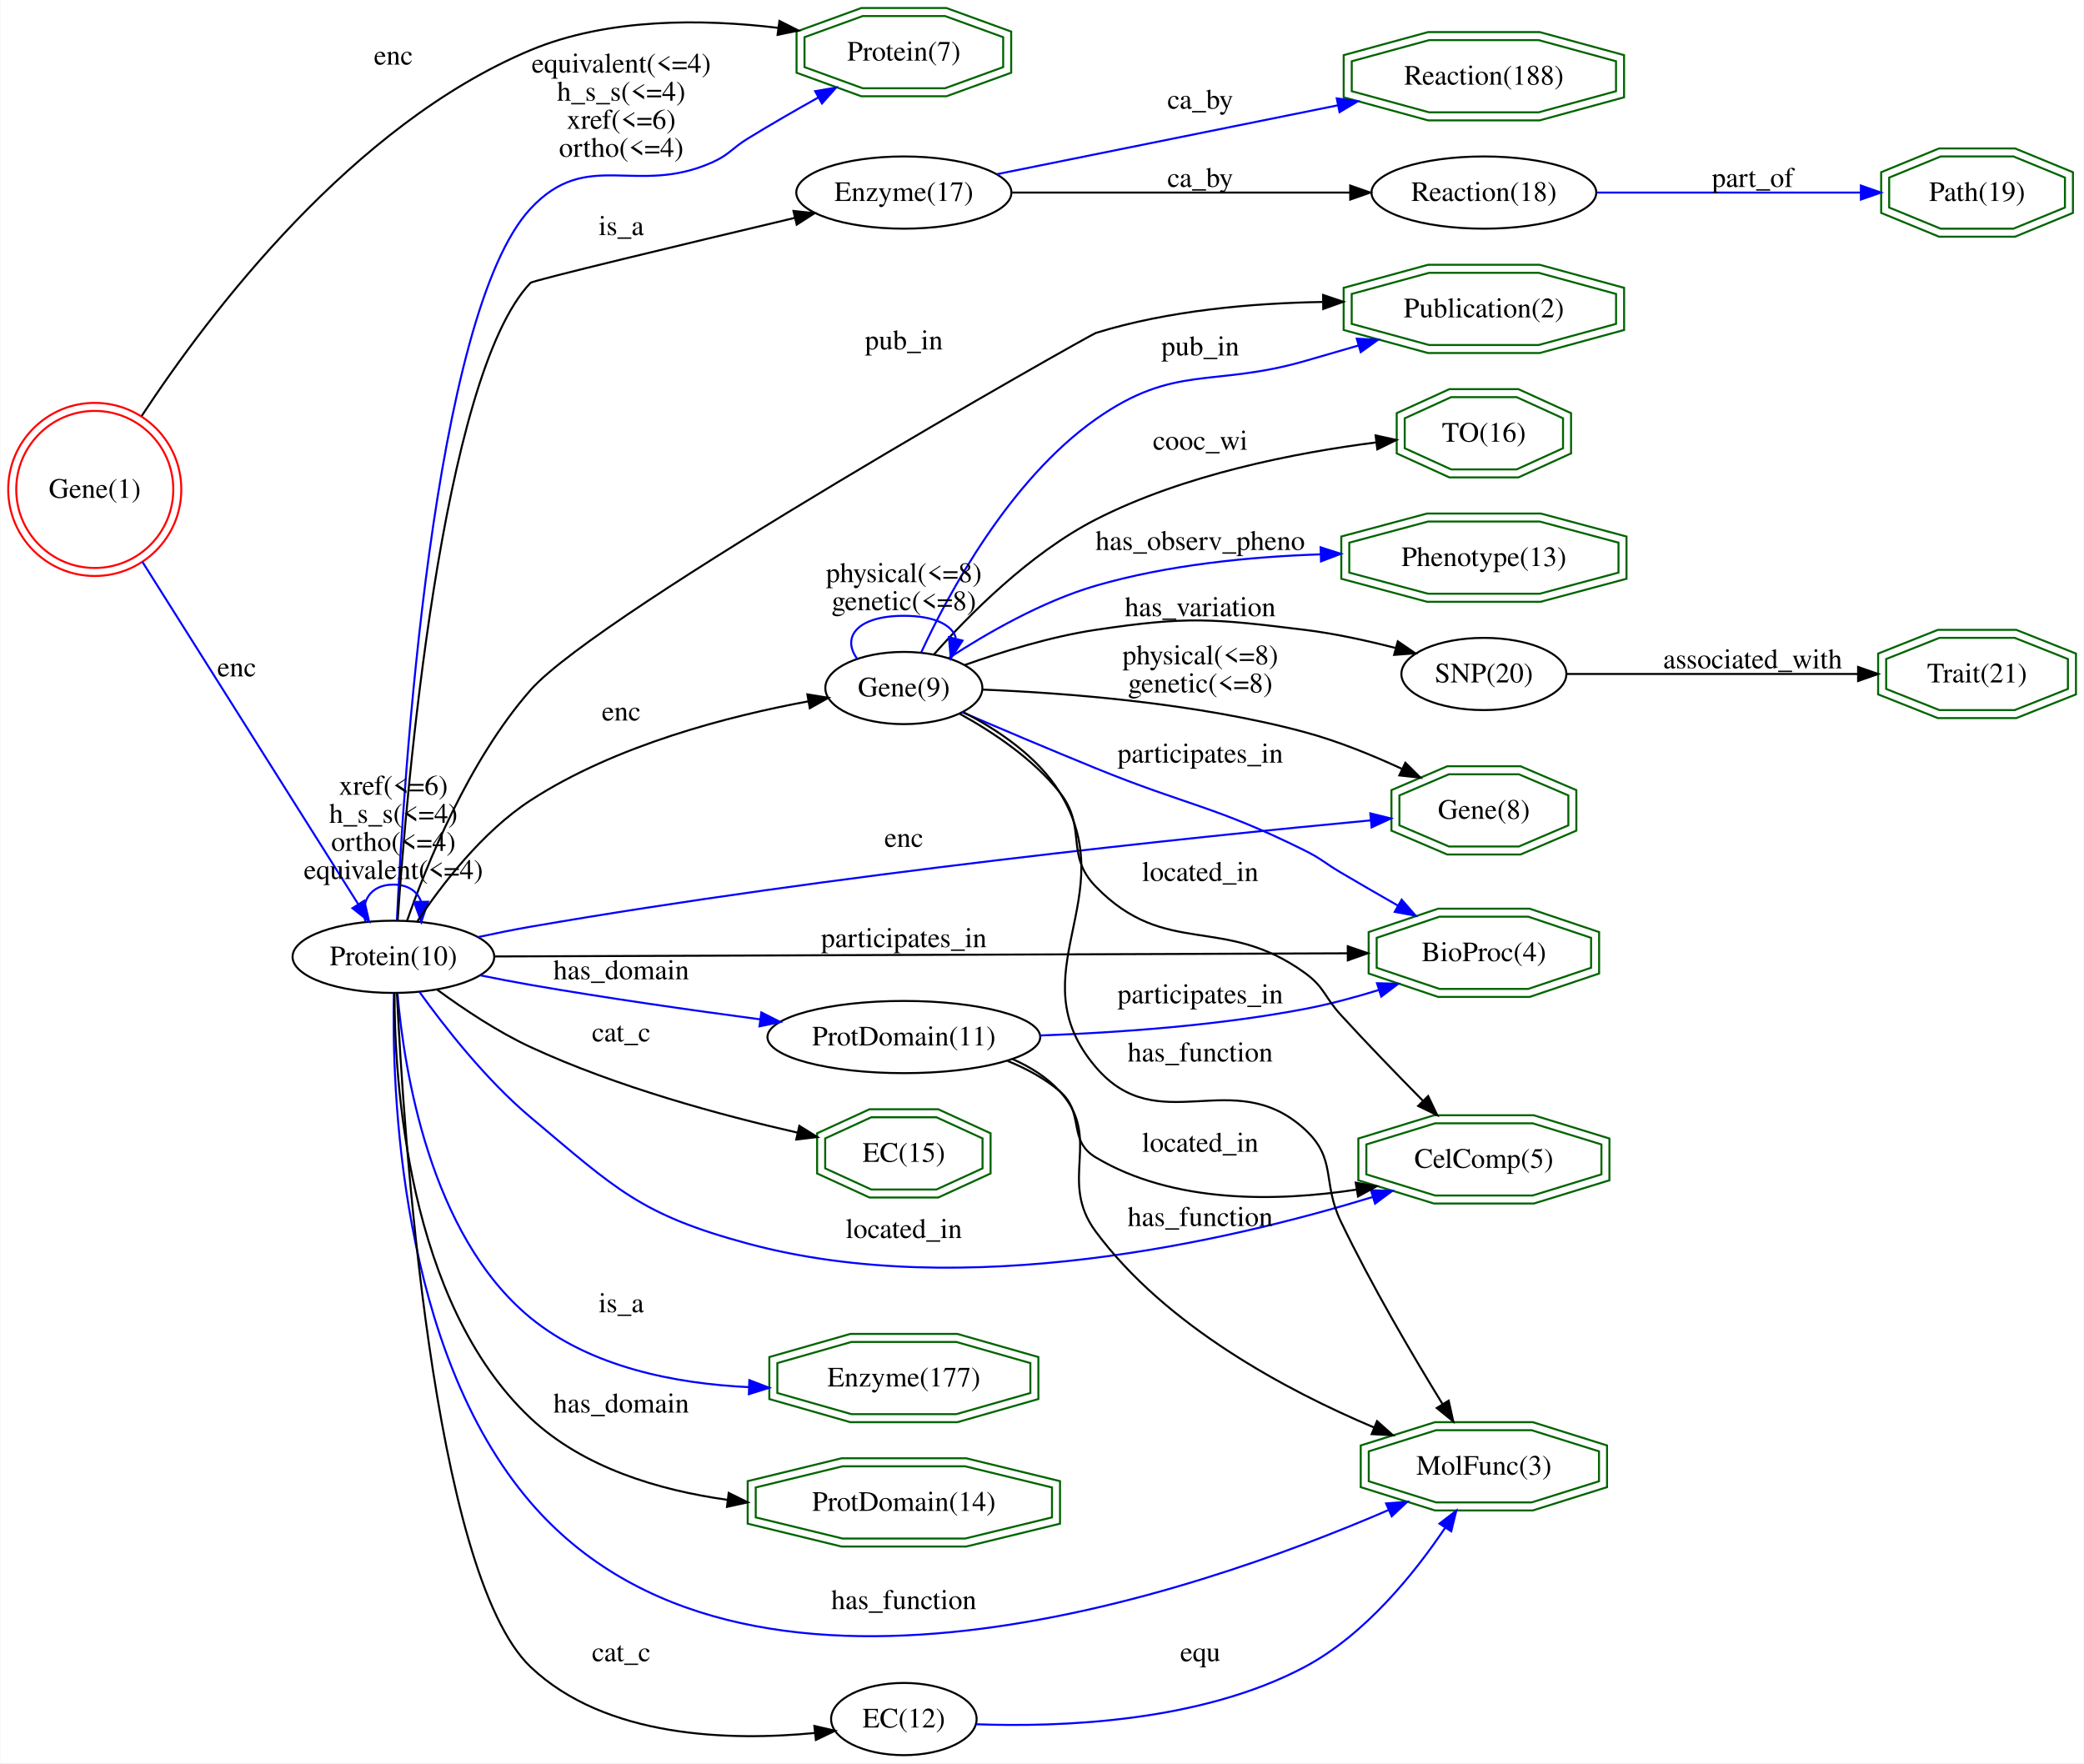
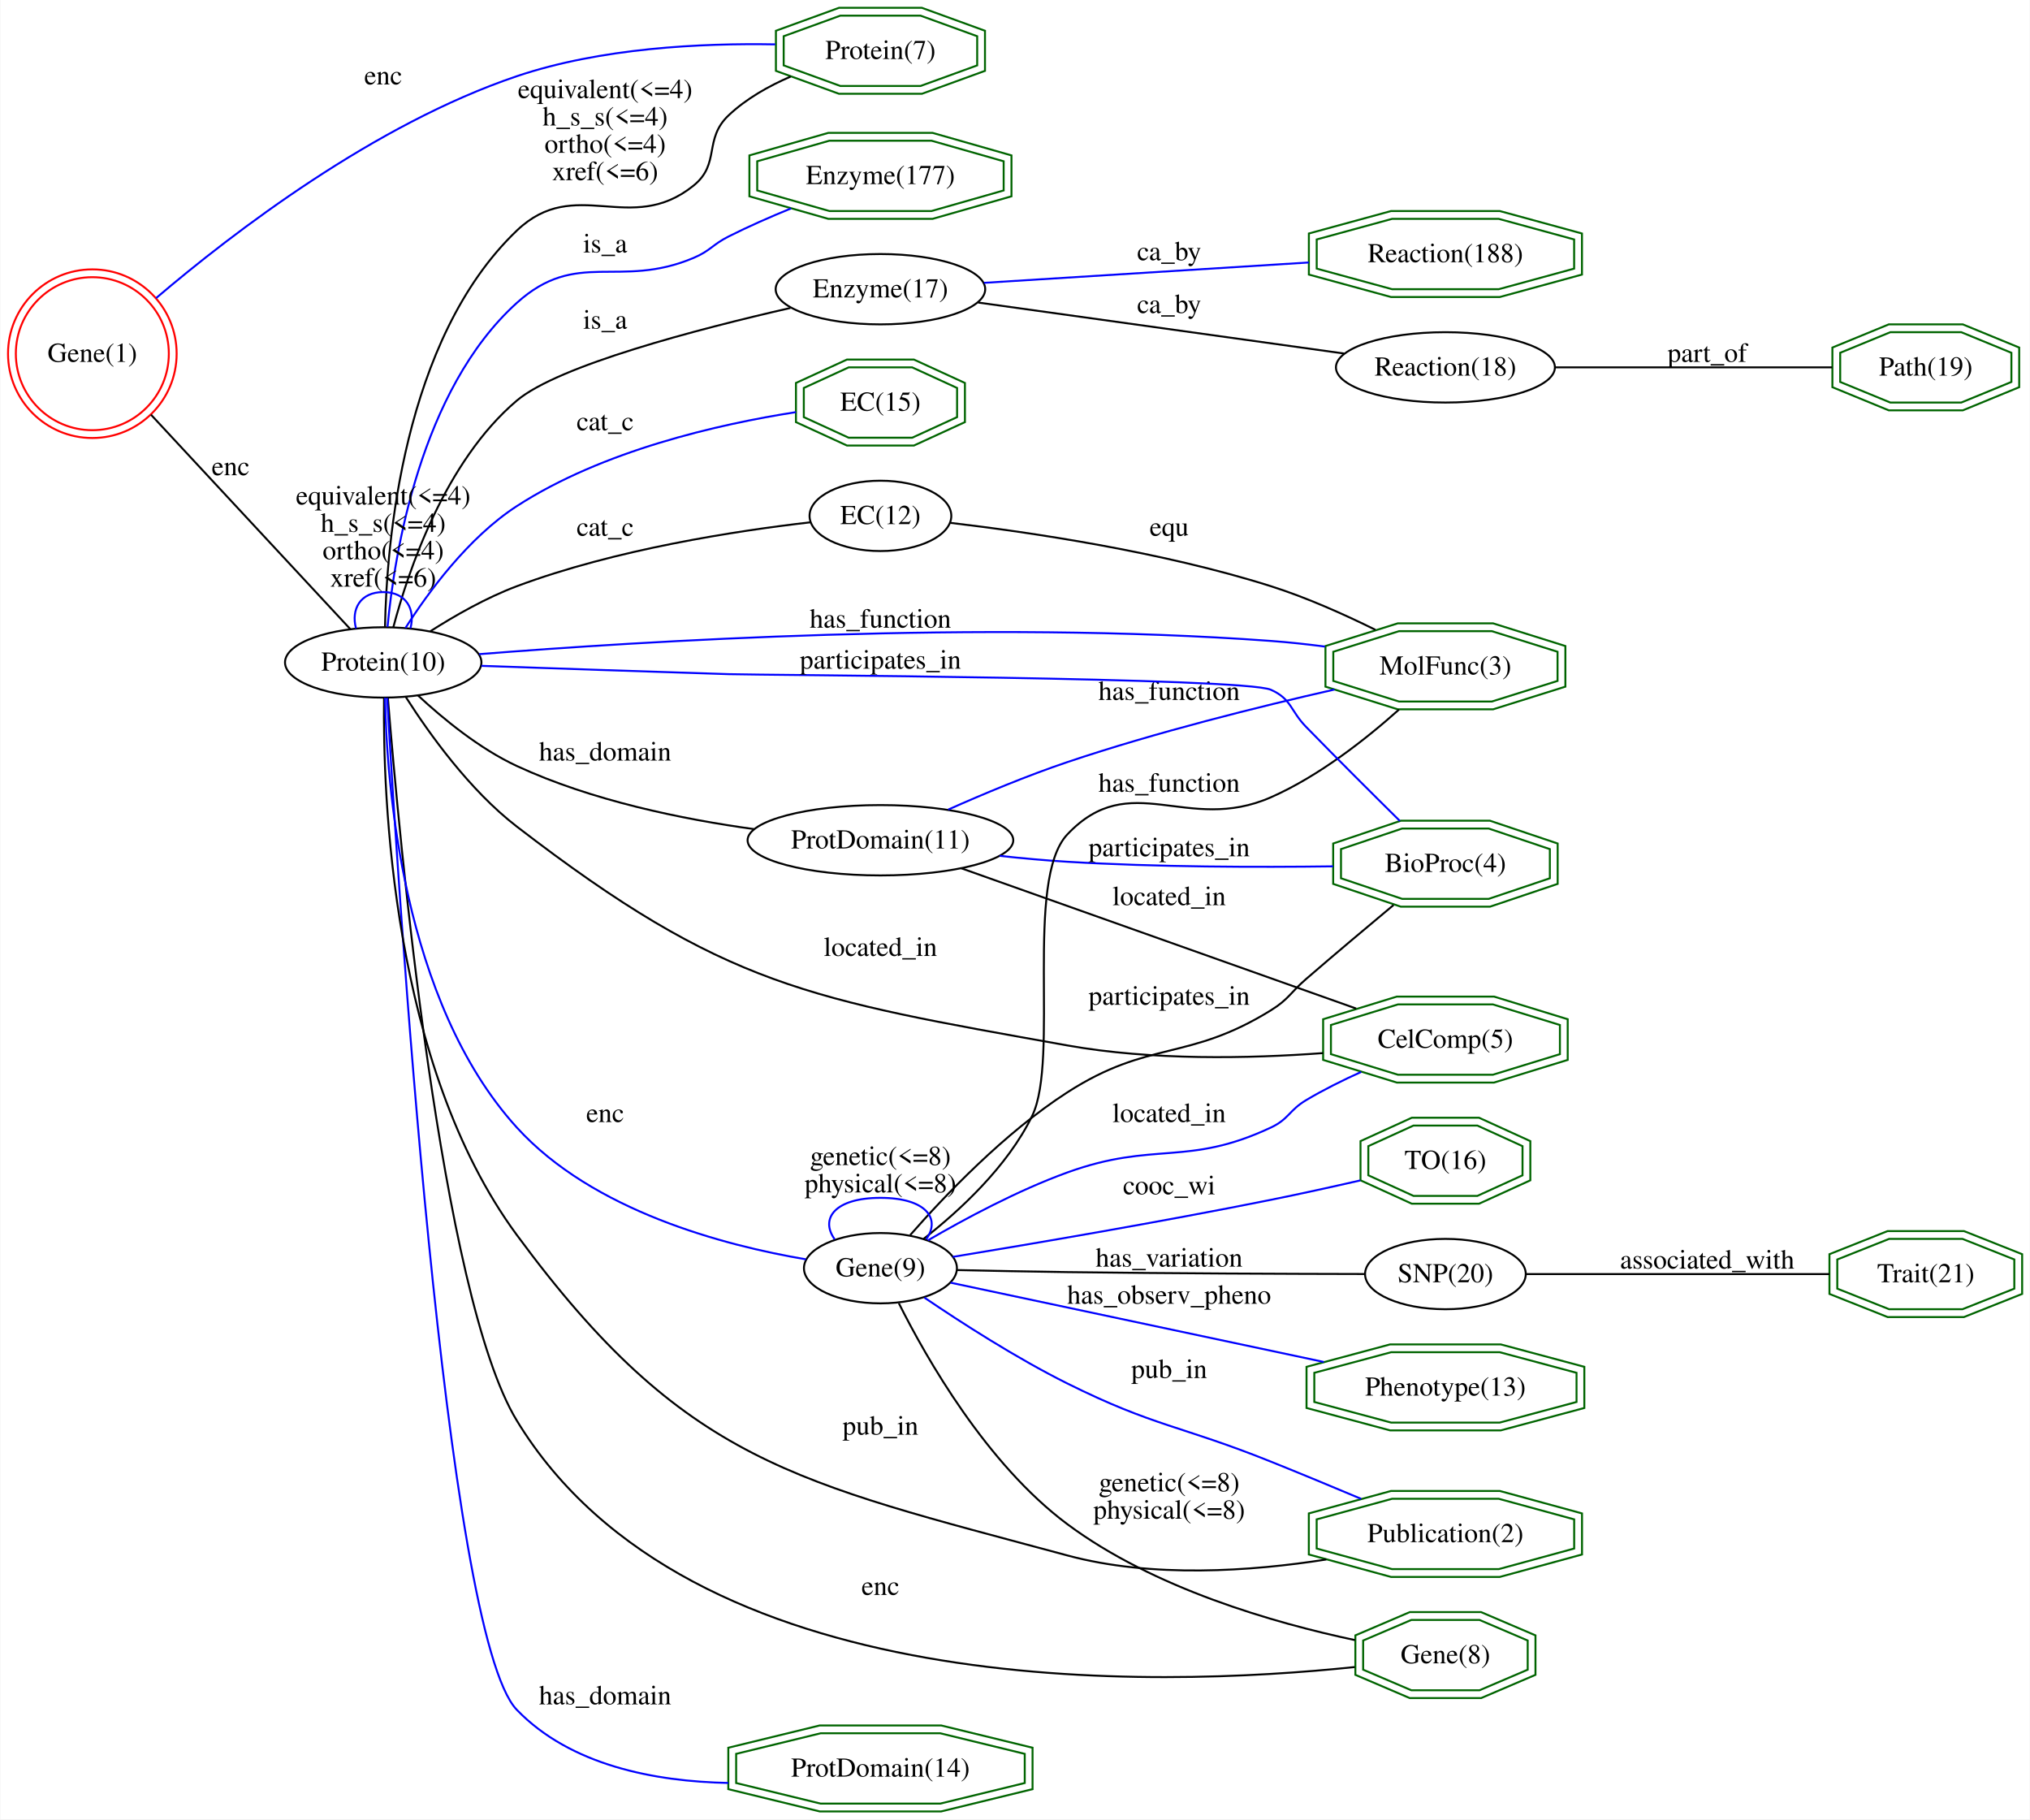
- <svg xmlns="http://www.w3.org/2000/svg" width="1039pt" height="879pt" viewBox="0.00 0.00 1038.67 879.00">
-   <g id="graph0" class="graph" transform="scale(1 1) rotate(0) translate(4 875)">
-     <polygon fill="white" stroke="transparent" points="-4,4 -4,-875 1034.67,-875 1034.67,4 -4,4" />
+ <svg xmlns="http://www.w3.org/2000/svg" width="1385px" height="1241px" viewBox="0.00 0.00 1038.67 931.00">
+   <g id="graph0" class="graph" transform=" rotate(0) translate(4 927)">
+     <polygon fill="white" stroke="transparent" points="-4,4 -4,-927 1034.67,-927 1034.67,4 -4,4" />
    <g id="node1" class="node">
-       <polygon fill="none" stroke="darkgreen" points="789.09,-392.54 789.09,-407.46 757.78,-418 713.5,-418 682.19,-407.46 682.19,-392.54 713.5,-382 757.78,-382 789.09,-392.54" />
-       <polygon fill="none" stroke="darkgreen" points="793.09,-389.67 793.09,-410.33 758.44,-422 712.84,-422 678.19,-410.33 678.19,-389.67 712.84,-378 758.44,-378 793.09,-389.67" />
-       <text text-anchor="middle" x="735.64" y="-395.8" font-family="Times,serif" font-size="14.00">BioProc(4)</text>
+       <polygon fill="none" stroke="darkgreen" points="801.52,-789.54 801.52,-804.46 762.93,-815 708.35,-815 669.76,-804.46 669.76,-789.54 708.35,-779 762.93,-779 801.52,-789.54" />
+       <polygon fill="none" stroke="darkgreen" points="805.53,-786.49 805.53,-807.51 763.47,-819 707.81,-819 665.75,-807.51 665.75,-786.49 707.81,-775 763.47,-775 805.53,-786.49" />
+       <text text-anchor="middle" x="735.64" y="-792.8" font-family="Times,serif" font-size="14.00">Reaction(188)</text>
    </g>
    <g id="node2" class="node">
-       <polygon fill="none" stroke="darkgreen" points="801.52,-829.54 801.52,-844.46 762.93,-855 708.35,-855 669.76,-844.46 669.76,-829.54 708.35,-819 762.93,-819 801.52,-829.54" />
-       <polygon fill="none" stroke="darkgreen" points="805.53,-826.49 805.53,-847.51 763.47,-859 707.81,-859 665.75,-847.51 665.75,-826.49 707.81,-815 763.47,-815 805.53,-826.49" />
-       <text text-anchor="middle" x="735.64" y="-832.8" font-family="Times,serif" font-size="14.00">Reaction(188)</text>
+       <polygon fill="none" stroke="darkgreen" points="1025.33,-731.54 1025.33,-746.46 999.66,-757 963.37,-757 937.7,-746.46 937.7,-731.54 963.37,-721 999.66,-721 1025.33,-731.54" />
+       <polygon fill="none" stroke="darkgreen" points="1029.32,-728.86 1029.32,-749.14 1000.45,-761 962.58,-761 933.71,-749.14 933.71,-728.86 962.58,-717 1000.45,-717 1029.32,-728.86" />
+       <text text-anchor="middle" x="981.52" y="-734.8" font-family="Times,serif" font-size="14.00">Path(19)</text>
    </g>
    <g id="node3" class="node">
-       <ellipse fill="none" stroke="red" cx="43.08" cy="-631" rx="39.15" ry="39.15" />
-       <ellipse fill="none" stroke="red" cx="43.08" cy="-631" rx="43.15" ry="43.15" />
-       <text text-anchor="middle" x="43.08" y="-626.8" font-family="Times,serif" font-size="14.00">Gene(1)</text>
+       <polygon fill="none" stroke="darkgreen" points="485.69,-713.54 485.69,-728.46 462.71,-739 430.21,-739 407.24,-728.46 407.24,-713.54 430.21,-703 462.71,-703 485.69,-713.54" />
+       <polygon fill="none" stroke="darkgreen" points="489.7,-710.98 489.7,-731.02 463.59,-743 429.33,-743 403.22,-731.02 403.22,-710.98 429.33,-699 463.59,-699 489.7,-710.98" />
+       <text text-anchor="middle" x="446.46" y="-716.8" font-family="Times,serif" font-size="14.00">EC(15)</text>
+     </g>
+     <g id="node4" class="node">
+       <polygon fill="none" stroke="darkgreen" points="789.09,-477.54 789.09,-492.46 757.78,-503 713.5,-503 682.19,-492.46 682.19,-477.54 713.5,-467 757.78,-467 789.09,-477.54" />
+       <polygon fill="none" stroke="darkgreen" points="793.09,-474.67 793.09,-495.33 758.44,-507 712.84,-507 678.19,-495.33 678.19,-474.67 712.84,-463 758.44,-463 793.09,-474.67" />
+       <text text-anchor="middle" x="735.64" y="-480.8" font-family="Times,serif" font-size="14.00">BioProc(4)</text>
    </g>
    <g id="node5" class="node">
-       <polygon fill="none" stroke="darkgreen" points="495.98,-841.54 495.98,-856.46 466.97,-867 425.95,-867 396.94,-856.46 396.94,-841.54 425.95,-831 466.97,-831 495.98,-841.54" />
-       <polygon fill="none" stroke="darkgreen" points="499.97,-838.74 499.97,-859.26 467.67,-871 425.25,-871 392.96,-859.26 392.96,-838.74 425.25,-827 467.67,-827 499.97,-838.74" />
-       <text text-anchor="middle" x="446.46" y="-844.8" font-family="Times,serif" font-size="14.00">Protein(7)</text>
-     </g>
-     <g id="edge2" class="edge">
-       <path fill="none" stroke="black" d="M66.48,-667.64C100.74,-719.71 171.61,-812.91 260.35,-850 299.11,-866.2 346.55,-865.59 383.7,-861.12" />
-       <polygon fill="black" stroke="black" points="384.43,-864.56 393.89,-859.77 383.51,-857.62 384.43,-864.56" />
-       <text text-anchor="middle" x="191.97" y="-842.8" font-family="Times,serif" font-size="14.00">enc</text>
+       <polygon fill="none" stroke="darkgreen" points="775.1,-325.54 775.1,-340.46 751.98,-351 719.3,-351 696.18,-340.46 696.18,-325.54 719.3,-315 751.98,-315 775.1,-325.54" />
+       <polygon fill="none" stroke="darkgreen" points="779.1,-322.97 779.1,-343.03 752.85,-355 718.43,-355 692.18,-343.03 692.18,-322.97 718.43,-311 752.85,-311 779.1,-322.97" />
+       <text text-anchor="middle" x="735.64" y="-328.8" font-family="Times,serif" font-size="14.00">TO(16)</text>
+     </g>
+     <g id="node6" class="node">
+       <polygon fill="none" stroke="darkgreen" points="777.75,-72.54 777.75,-87.46 753.08,-98 718.2,-98 693.53,-87.46 693.53,-72.54 718.2,-62 753.08,-62 777.75,-72.54" />
+       <polygon fill="none" stroke="darkgreen" points="781.73,-69.9 781.73,-90.1 753.9,-102 717.38,-102 689.55,-90.1 689.55,-69.9 717.38,-58 753.9,-58 781.73,-69.9" />
+       <text text-anchor="middle" x="735.64" y="-75.8" font-family="Times,serif" font-size="14.00">Gene(8)</text>
+     </g>
+     <g id="node7" class="node">
+       <polygon fill="none" stroke="darkgreen" points="1026.82,-267.54 1026.82,-282.46 1000.28,-293 962.75,-293 936.21,-282.46 936.21,-267.54 962.75,-257 1000.28,-257 1026.82,-267.54" />
+       <polygon fill="none" stroke="darkgreen" points="1030.83,-264.83 1030.83,-285.17 1001.05,-297 961.98,-297 932.2,-285.17 932.2,-264.83 961.98,-253 1001.05,-253 1030.83,-264.83" />
+       <text text-anchor="middle" x="981.52" y="-270.8" font-family="Times,serif" font-size="14.00">Trait(21)</text>
+     </g>
+     <g id="node8" class="node">
+       <polygon fill="none" stroke="darkgreen" points="520.32,-14.54 520.32,-29.46 477.05,-40 415.87,-40 372.61,-29.46 372.61,-14.54 415.87,-4 477.05,-4 520.32,-14.54" />
+       <polygon fill="none" stroke="darkgreen" points="524.32,-11.4 524.32,-32.6 477.54,-44 415.39,-44 368.6,-32.6 368.6,-11.4 415.39,0 477.54,0 524.32,-11.4" />
+       <text text-anchor="middle" x="446.46" y="-17.8" font-family="Times,serif" font-size="14.00">ProtDomain(14)</text>
+     </g>
+     <g id="node9" class="node">
+       <polygon fill="none" stroke="darkgreen" points="793.03,-578.54 793.03,-593.46 759.41,-604 711.87,-604 678.25,-593.46 678.25,-578.54 711.87,-568 759.41,-568 793.03,-578.54" />
+       <polygon fill="none" stroke="darkgreen" points="797.04,-575.61 797.04,-596.39 760.03,-608 711.25,-608 674.24,-596.39 674.24,-575.61 711.25,-564 760.03,-564 797.04,-575.61" />
+       <text text-anchor="middle" x="735.64" y="-581.8" font-family="Times,serif" font-size="14.00">MolFunc(3)</text>
+     </g>
+     <g id="node10" class="node">
+       <polygon fill="none" stroke="darkgreen" points="794.24,-387.54 794.24,-402.46 759.91,-413 711.37,-413 677.04,-402.46 677.04,-387.54 711.37,-377 759.91,-377 794.24,-387.54" />
+       <polygon fill="none" stroke="darkgreen" points="798.23,-384.59 798.23,-405.41 760.51,-417 710.77,-417 673.05,-405.41 673.05,-384.59 710.77,-373 760.51,-373 798.23,-384.59" />
+       <text text-anchor="middle" x="735.64" y="-390.8" font-family="Times,serif" font-size="14.00">CelComp(5)</text>
+     </g>
+     <g id="node11" class="node">
+       <polygon fill="none" stroke="darkgreen" points="802.75,-209.54 802.75,-224.46 763.44,-235 707.84,-235 668.53,-224.46 668.53,-209.54 707.84,-199 763.44,-199 802.75,-209.54" />
+       <polygon fill="none" stroke="darkgreen" points="806.74,-206.47 806.74,-227.53 763.96,-239 707.32,-239 664.55,-227.53 664.55,-206.47 707.32,-195 763.96,-195 806.74,-206.47" />
+       <text text-anchor="middle" x="735.64" y="-212.8" font-family="Times,serif" font-size="14.00">Phenotype(13)</text>
+     </g>
+     <g id="node12" class="node">
+       <polygon fill="none" stroke="darkgreen" points="801.54,-134.54 801.54,-149.46 762.93,-160 708.35,-160 669.74,-149.46 669.74,-134.54 708.35,-124 762.93,-124 801.54,-134.54" />
+       <polygon fill="none" stroke="darkgreen" points="805.55,-131.49 805.55,-152.51 763.47,-164 707.81,-164 665.73,-152.51 665.73,-131.49 707.81,-120 763.47,-120 805.55,-131.49" />
+       <text text-anchor="middle" x="735.64" y="-137.8" font-family="Times,serif" font-size="14.00">Publication(2)</text>
+     </g>
+     <g id="node13" class="node">
+       <polygon fill="none" stroke="darkgreen" points="495.98,-893.54 495.98,-908.46 466.97,-919 425.95,-919 396.94,-908.46 396.94,-893.54 425.95,-883 466.97,-883 495.98,-893.54" />
+       <polygon fill="none" stroke="darkgreen" points="499.97,-890.74 499.97,-911.26 467.67,-923 425.25,-923 392.96,-911.26 392.96,-890.74 425.25,-879 467.67,-879 499.97,-890.74" />
+       <text text-anchor="middle" x="446.46" y="-896.8" font-family="Times,serif" font-size="14.00">Protein(7)</text>
+     </g>
+     <g id="node14" class="node">
+       <polygon fill="none" stroke="darkgreen" points="509.53,-829.54 509.53,-844.46 472.58,-855 420.34,-855 383.39,-844.46 383.39,-829.54 420.34,-819 472.58,-819 509.53,-829.54" />
+       <polygon fill="none" stroke="darkgreen" points="513.53,-826.53 513.53,-847.47 473.14,-859 419.78,-859 379.39,-847.47 379.39,-826.53 419.78,-815 473.14,-815 513.53,-826.53" />
+       <text text-anchor="middle" x="446.46" y="-832.8" font-family="Times,serif" font-size="14.00">Enzyme(177)</text>
+     </g>
+     <g id="node15" class="node">
+       <ellipse fill="none" stroke="red" cx="43.08" cy="-746" rx="39.15" ry="39.15" />
+       <ellipse fill="none" stroke="red" cx="43.08" cy="-746" rx="43.15" ry="43.15" />
+       <text text-anchor="middle" x="43.08" y="-741.8" font-family="Times,serif" font-size="14.00">Gene(1)</text>
+     </g>
+     <g id="edge33" class="edge">
+       <path fill="none" stroke="blue" d="M75.7,-774.44C115.53,-808.33 187.58,-863.43 260.35,-888 303.24,-902.48 354.81,-904.98 392.61,-904.29" />
+       <text text-anchor="middle" x="191.97" y="-883.8" font-family="Times,serif" font-size="14.00">enc</text>
+     </g>
+     <g id="node22" class="node">
+       <ellipse fill="none" stroke="black" cx="191.97" cy="-588" rx="50.27" ry="18" />
+       <text text-anchor="middle" x="191.97" y="-583.8" font-family="Times,serif" font-size="14.00">Protein(10)</text>
+     </g>
+     <g id="edge32" class="edge">
+       <path fill="none" stroke="black" d="M73.1,-714.78C103.7,-681.87 150.78,-631.23 175.15,-605.02" />
+       <text text-anchor="middle" x="113.87" y="-683.8" font-family="Times,serif" font-size="14.00">enc</text>
    </g>
    <g id="node16" class="node">
-       <ellipse fill="none" stroke="black" cx="191.97" cy="-398" rx="50.27" ry="18" />
-       <text text-anchor="middle" x="191.97" y="-393.8" font-family="Times,serif" font-size="14.00">Protein(10)</text>
-     </g>
-     <g id="edge1" class="edge">
-       <path fill="none" stroke="blue" d="M66.87,-594.85C96.67,-547.57 148.18,-465.88 174.48,-424.16" />
-       <polygon fill="blue" stroke="blue" points="177.47,-425.98 179.84,-415.65 171.55,-422.24 177.47,-425.98" />
-       <text text-anchor="middle" x="113.87" y="-537.8" font-family="Times,serif" font-size="14.00">enc</text>
-     </g>
-     <g id="node4" class="node">
-       <polygon fill="none" stroke="darkgreen" points="1025.33,-771.54 1025.33,-786.46 999.66,-797 963.37,-797 937.7,-786.46 937.7,-771.54 963.37,-761 999.66,-761 1025.33,-771.54" />
-       <polygon fill="none" stroke="darkgreen" points="1029.32,-768.86 1029.32,-789.14 1000.45,-801 962.58,-801 933.71,-789.14 933.71,-768.86 962.58,-757 1000.45,-757 1029.32,-768.86" />
-       <text text-anchor="middle" x="981.52" y="-774.8" font-family="Times,serif" font-size="14.00">Path(19)</text>
-     </g>
-     <g id="node6" class="node">
-       <polygon fill="none" stroke="darkgreen" points="793.03,-136.54 793.03,-151.46 759.41,-162 711.87,-162 678.25,-151.46 678.25,-136.54 711.87,-126 759.41,-126 793.03,-136.54" />
-       <polygon fill="none" stroke="darkgreen" points="797.04,-133.61 797.04,-154.39 760.03,-166 711.25,-166 674.24,-154.39 674.24,-133.61 711.25,-122 760.03,-122 797.04,-133.61" />
-       <text text-anchor="middle" x="735.64" y="-139.8" font-family="Times,serif" font-size="14.00">MolFunc(3)</text>
-     </g>
-     <g id="node7" class="node">
-       <polygon fill="none" stroke="darkgreen" points="794.24,-289.54 794.24,-304.46 759.91,-315 711.37,-315 677.04,-304.46 677.04,-289.54 711.37,-279 759.91,-279 794.24,-289.54" />
-       <polygon fill="none" stroke="darkgreen" points="798.23,-286.59 798.23,-307.41 760.51,-319 710.77,-319 673.05,-307.41 673.05,-286.59 710.77,-275 760.51,-275 798.23,-286.59" />
-       <text text-anchor="middle" x="735.64" y="-292.8" font-family="Times,serif" font-size="14.00">CelComp(5)</text>
-     </g>
-     <g id="node8" class="node">
-       <polygon fill="none" stroke="darkgreen" points="801.54,-713.54 801.54,-728.46 762.93,-739 708.35,-739 669.74,-728.46 669.74,-713.54 708.35,-703 762.93,-703 801.54,-713.54" />
-       <polygon fill="none" stroke="darkgreen" points="805.55,-710.49 805.55,-731.51 763.47,-743 707.81,-743 665.73,-731.51 665.73,-710.49 707.81,-699 763.47,-699 805.55,-710.49" />
-       <text text-anchor="middle" x="735.64" y="-716.8" font-family="Times,serif" font-size="14.00">Publication(2)</text>
-     </g>
-     <g id="node9" class="node">
-       <polygon fill="none" stroke="darkgreen" points="485.69,-292.54 485.69,-307.46 462.71,-318 430.21,-318 407.24,-307.46 407.24,-292.54 430.21,-282 462.71,-282 485.69,-292.54" />
-       <polygon fill="none" stroke="darkgreen" points="489.7,-289.98 489.7,-310.02 463.59,-322 429.33,-322 403.22,-310.02 403.22,-289.98 429.33,-278 463.59,-278 489.7,-289.98" />
-       <text text-anchor="middle" x="446.46" y="-295.8" font-family="Times,serif" font-size="14.00">EC(15)</text>
-     </g>
-     <g id="node10" class="node">
-       <polygon fill="none" stroke="darkgreen" points="777.75,-463.54 777.75,-478.46 753.08,-489 718.2,-489 693.53,-478.46 693.53,-463.54 718.2,-453 753.08,-453 777.75,-463.54" />
-       <polygon fill="none" stroke="darkgreen" points="781.73,-460.9 781.73,-481.1 753.9,-493 717.38,-493 689.55,-481.1 689.55,-460.9 717.38,-449 753.9,-449 781.73,-460.9" />
-       <text text-anchor="middle" x="735.64" y="-466.8" font-family="Times,serif" font-size="14.00">Gene(8)</text>
-     </g>
-     <g id="node11" class="node">
-       <polygon fill="none" stroke="darkgreen" points="775.1,-651.54 775.1,-666.46 751.98,-677 719.3,-677 696.18,-666.46 696.18,-651.54 719.3,-641 751.98,-641 775.1,-651.54" />
-       <polygon fill="none" stroke="darkgreen" points="779.1,-648.97 779.1,-669.03 752.85,-681 718.43,-681 692.18,-669.03 692.18,-648.97 718.43,-637 752.85,-637 779.1,-648.97" />
-       <text text-anchor="middle" x="735.64" y="-654.8" font-family="Times,serif" font-size="14.00">TO(16)</text>
-     </g>
-     <g id="node12" class="node">
-       <polygon fill="none" stroke="darkgreen" points="802.75,-589.54 802.75,-604.46 763.44,-615 707.84,-615 668.53,-604.46 668.53,-589.54 707.84,-579 763.44,-579 802.75,-589.54" />
-       <polygon fill="none" stroke="darkgreen" points="806.74,-586.47 806.74,-607.53 763.96,-619 707.32,-619 664.55,-607.53 664.55,-586.47 707.32,-575 763.96,-575 806.74,-586.47" />
-       <text text-anchor="middle" x="735.64" y="-592.8" font-family="Times,serif" font-size="14.00">Phenotype(13)</text>
-     </g>
-     <g id="node13" class="node">
-       <polygon fill="none" stroke="darkgreen" points="1026.82,-531.54 1026.82,-546.46 1000.28,-557 962.75,-557 936.21,-546.46 936.21,-531.54 962.75,-521 1000.28,-521 1026.82,-531.54" />
-       <polygon fill="none" stroke="darkgreen" points="1030.83,-528.83 1030.83,-549.17 1001.05,-561 961.98,-561 932.2,-549.17 932.2,-528.83 961.98,-517 1001.05,-517 1030.83,-528.83" />
-       <text text-anchor="middle" x="981.52" y="-534.8" font-family="Times,serif" font-size="14.00">Trait(21)</text>
-     </g>
-     <g id="node14" class="node">
-       <polygon fill="none" stroke="darkgreen" points="509.53,-180.54 509.53,-195.46 472.58,-206 420.34,-206 383.39,-195.46 383.39,-180.54 420.34,-170 472.58,-170 509.53,-180.54" />
-       <polygon fill="none" stroke="darkgreen" points="513.53,-177.53 513.53,-198.47 473.14,-210 419.78,-210 379.39,-198.47 379.39,-177.53 419.78,-166 473.14,-166 513.53,-177.53" />
-       <text text-anchor="middle" x="446.46" y="-183.8" font-family="Times,serif" font-size="14.00">Enzyme(177)</text>
-     </g>
-     <g id="node15" class="node">
-       <polygon fill="none" stroke="darkgreen" points="520.32,-118.54 520.32,-133.46 477.05,-144 415.87,-144 372.61,-133.46 372.61,-118.54 415.87,-108 477.05,-108 520.32,-118.54" />
-       <polygon fill="none" stroke="darkgreen" points="524.32,-115.4 524.32,-136.6 477.54,-148 415.39,-148 368.6,-136.6 368.6,-115.4 415.39,-104 477.54,-104 524.32,-115.4" />
-       <text text-anchor="middle" x="446.46" y="-121.8" font-family="Times,serif" font-size="14.00">ProtDomain(14)</text>
-     </g>
-     <g id="edge7" class="edge">
-       <path fill="none" stroke="black" d="M242.47,-398.18C340.11,-398.54 557.54,-399.35 667.79,-399.75" />
-       <polygon fill="black" stroke="black" points="667.78,-403.25 677.79,-399.79 667.81,-396.25 667.78,-403.25" />
-       <text text-anchor="middle" x="446.46" y="-402.8" font-family="Times,serif" font-size="14.00">participates_in</text>
-     </g>
-     <g id="edge4" class="edge">
-       <path fill="none" stroke="blue" d="M193.73,-416.28C196.9,-483.87 211.34,-718.41 260.35,-771 288.63,-801.34 312.89,-777.15 350.78,-794 359.56,-797.91 360.58,-800.98 368.78,-806 379.97,-812.86 392.3,-819.96 403.74,-826.37" />
-       <polygon fill="blue" stroke="blue" points="402.24,-829.54 412.68,-831.34 405.64,-823.42 402.24,-829.54" />
-       <text text-anchor="middle" x="305.57" y="-838.8" font-family="Times,serif" font-size="14.00">equivalent(&lt;=4)</text>
-       <text text-anchor="middle" x="305.57" y="-824.8" font-family="Times,serif" font-size="14.00">h_s_s(&lt;=4)</text>
-       <text text-anchor="middle" x="305.57" y="-810.8" font-family="Times,serif" font-size="14.00">xref(&lt;=6)</text>
-       <text text-anchor="middle" x="305.57" y="-796.8" font-family="Times,serif" font-size="14.00">ortho(&lt;=4)</text>
-     </g>
-     <g id="edge16" class="edge">
-       <path fill="none" stroke="blue" d="M192.21,-379.97C191.18,-332.44 194.86,-202.18 260.35,-126 366.41,-2.64 590.96,-80.26 688.17,-122.23" />
-       <polygon fill="blue" stroke="blue" points="686.88,-125.49 697.45,-126.3 689.69,-119.08 686.88,-125.49" />
-       <text text-anchor="middle" x="446.46" y="-72.8" font-family="Times,serif" font-size="14.00">has_function</text>
-     </g>
-     <g id="edge10" class="edge">
-       <path fill="none" stroke="blue" d="M204.9,-380.57C217.34,-363.26 238.1,-336.69 260.35,-318 303.03,-282.16 314.97,-269.5 368.78,-255 476.68,-225.93 607.78,-256.13 680.11,-278.22" />
-       <polygon fill="blue" stroke="blue" points="679.33,-281.64 689.92,-281.28 681.41,-274.96 679.33,-281.64" />
-       <text text-anchor="middle" x="446.46" y="-257.8" font-family="Times,serif" font-size="14.00">located_in</text>
-     </g>
-     <g id="edge9" class="edge">
-       <path fill="none" stroke="black" d="M198.81,-416.04C208.33,-443.31 229.27,-495.6 260.35,-531 294.8,-570.24 539.44,-708.16 542.14,-709 578.23,-720.21 619.91,-723.87 655.24,-724.46" />
-       <polygon fill="black" stroke="black" points="655.48,-727.96 665.51,-724.55 655.54,-720.96 655.48,-727.96" />
-       <text text-anchor="middle" x="446.46" y="-700.8" font-family="Times,serif" font-size="14.00">pub_in</text>
-     </g>
-     <g id="edge11" class="edge">
-       <path fill="none" stroke="black" d="M213.81,-381.61C226.64,-372.17 243.76,-360.69 260.35,-353 303.37,-333.07 355.54,-318.96 393.52,-310.33" />
-       <polygon fill="black" stroke="black" points="394.34,-313.73 403.34,-308.15 392.82,-306.9 394.34,-313.73" />
-       <text text-anchor="middle" x="305.57" y="-355.8" font-family="Times,serif" font-size="14.00">cat_c</text>
-     </g>
-     <g id="edge12" class="edge">
-       <path fill="none" stroke="blue" d="M234.18,-407.83C242.8,-409.7 251.85,-411.53 260.35,-413 410.93,-439.05 590.37,-457.64 679.18,-466.02" />
-       <polygon fill="blue" stroke="blue" points="679.02,-469.52 689.3,-466.97 679.67,-462.55 679.02,-469.52" />
-       <text text-anchor="middle" x="446.46" y="-452.8" font-family="Times,serif" font-size="14.00">enc</text>
-     </g>
-     <g id="edge14" class="edge">
-       <path fill="none" stroke="blue" d="M194,-379.8C197.14,-342.95 209.77,-259.46 260.35,-218 290.39,-193.38 332.62,-185.19 369.17,-183.47" />
-       <polygon fill="blue" stroke="blue" points="369.43,-186.96 379.31,-183.14 369.2,-179.96 369.43,-186.96" />
-       <text text-anchor="middle" x="305.57" y="-220.8" font-family="Times,serif" font-size="14.00">is_a</text>
-     </g>
-     <g id="edge15" class="edge">
-       <path fill="none" stroke="black" d="M192.52,-379.95C192.5,-336.58 198.81,-225.85 260.35,-168 286.58,-143.35 324.12,-132.09 358.55,-127.28" />
-       <polygon fill="black" stroke="black" points="359.14,-130.73 368.64,-126.04 358.29,-123.78 359.14,-130.73" />
-       <text text-anchor="middle" x="305.57" y="-170.8" font-family="Times,serif" font-size="14.00">has_domain</text>
-     </g>
-     <g id="edge8" class="edge">
-       <path fill="none" stroke="blue" d="M178.04,-415.41C175.44,-425.09 180.08,-434 191.97,-434 199.39,-434 203.99,-430.52 205.76,-425.54" />
-       <polygon fill="blue" stroke="blue" points="209.26,-425.45 205.89,-415.41 202.26,-425.36 209.26,-425.45" />
-       <text text-anchor="middle" x="191.97" y="-478.8" font-family="Times,serif" font-size="14.00">xref(&lt;=6)</text>
-       <text text-anchor="middle" x="191.97" y="-464.8" font-family="Times,serif" font-size="14.00">h_s_s(&lt;=4)</text>
-       <text text-anchor="middle" x="191.97" y="-450.8" font-family="Times,serif" font-size="14.00">ortho(&lt;=4)</text>
-       <text text-anchor="middle" x="191.97" y="-436.8" font-family="Times,serif" font-size="14.00">equivalent(&lt;=4)</text>
-     </g>
-     <g id="node17" class="node">
      <ellipse fill="none" stroke="black" cx="446.46" cy="-779" rx="53.63" ry="18" />
      <text text-anchor="middle" x="446.46" y="-774.8" font-family="Times,serif" font-size="14.00">Enzyme(17)</text>
    </g>
+     <g id="edge1" class="edge">
+       <path fill="none" stroke="blue" d="M499.47,-782.26C546.02,-785.18 614.61,-789.48 665.72,-792.68" />
+       <text text-anchor="middle" x="594.24" y="-793.8" font-family="Times,serif" font-size="14.00">ca_by</text>
+     </g>
+     <g id="node17" class="node">
+       <ellipse fill="none" stroke="black" cx="735.64" cy="-739" rx="56.04" ry="18" />
+       <text text-anchor="middle" x="735.64" y="-734.8" font-family="Times,serif" font-size="14.00">Reaction(18)</text>
+     </g>
+     <g id="edge2" class="edge">
+       <path fill="none" stroke="black" d="M496.5,-772.17C548.73,-764.9 630.99,-753.44 683.87,-746.07" />
+       <text text-anchor="middle" x="594.24" y="-766.8" font-family="Times,serif" font-size="14.00">ca_by</text>
+     </g>
    <g id="edge3" class="edge">
-       <path fill="none" stroke="black" d="M194.1,-416.21C198.39,-479.35 215.75,-687.55 260.35,-734 261.53,-735.23 337.86,-753.51 392.12,-766.39" />
-       <polygon fill="black" stroke="black" points="391.43,-769.83 401.97,-768.73 393.05,-763.01 391.43,-769.83" />
-       <text text-anchor="middle" x="305.57" y="-757.8" font-family="Times,serif" font-size="14.00">is_a</text>
+       <path fill="none" stroke="black" d="M791.98,-739C834.7,-739 893.16,-739 933.6,-739" />
+       <text text-anchor="middle" x="869.65" y="-741.8" font-family="Times,serif" font-size="14.00">part_of</text>
    </g>
    <g id="node18" class="node">
-       <ellipse fill="none" stroke="black" cx="446.46" cy="-18" rx="36.28" ry="18" />
-       <text text-anchor="middle" x="446.46" y="-13.8" font-family="Times,serif" font-size="14.00">EC(12)</text>
+       <ellipse fill="none" stroke="black" cx="446.46" cy="-497" rx="68" ry="18" />
+       <text text-anchor="middle" x="446.46" y="-492.8" font-family="Times,serif" font-size="14.00">ProtDomain(11)</text>
+     </g>
+     <g id="edge6" class="edge">
+       <path fill="none" stroke="blue" d="M507.48,-489.02C518.96,-487.77 530.91,-486.68 542.14,-486 587.84,-483.23 639.76,-483.14 678.15,-483.65" />
+       <text text-anchor="middle" x="594.24" y="-488.8" font-family="Times,serif" font-size="14.00">participates_in</text>
+     </g>
+     <g id="edge4" class="edge">
+       <path fill="none" stroke="blue" d="M481.17,-512.7C499.04,-520.65 521.51,-530.06 542.14,-537 587.41,-552.23 640.04,-565.32 678.82,-574.13" />
+       <text text-anchor="middle" x="594.24" y="-568.8" font-family="Times,serif" font-size="14.00">has_function</text>
    </g>
    <g id="edge5" class="edge">
-       <path fill="none" stroke="black" d="M193.74,-379.57C196.89,-313.64 211.09,-90.93 260.35,-44 297.72,-8.41 360.09,-7 401.98,-11.04" />
-       <polygon fill="black" stroke="black" points="401.84,-14.55 412.16,-12.17 402.61,-7.59 401.84,-14.55" />
-       <text text-anchor="middle" x="305.57" y="-46.8" font-family="Times,serif" font-size="14.00">cat_c</text>
+       <path fill="none" stroke="black" d="M487.69,-482.71C540.95,-463.79 634.56,-430.55 689.96,-410.87" />
+       <text text-anchor="middle" x="594.24" y="-463.8" font-family="Times,serif" font-size="14.00">located_in</text>
    </g>
    <g id="node19" class="node">
-       <ellipse fill="none" stroke="black" cx="446.46" cy="-358" rx="68" ry="18" />
-       <text text-anchor="middle" x="446.46" y="-353.8" font-family="Times,serif" font-size="14.00">ProtDomain(11)</text>
-     </g>
-     <g id="edge6" class="edge">
-       <path fill="none" stroke="blue" d="M235.3,-388.76C243.59,-387.08 252.23,-385.41 260.35,-384 298.04,-377.45 340.26,-371.42 374.85,-366.82" />
-       <polygon fill="blue" stroke="blue" points="375.41,-370.27 384.86,-365.5 374.49,-363.33 375.41,-370.27" />
-       <text text-anchor="middle" x="305.57" y="-386.8" font-family="Times,serif" font-size="14.00">has_domain</text>
+       <ellipse fill="none" stroke="black" cx="446.46" cy="-278" rx="39.15" ry="18" />
+       <text text-anchor="middle" x="446.46" y="-273.8" font-family="Times,serif" font-size="14.00">Gene(9)</text>
+     </g>
+     <g id="edge14" class="edge">
+       <path fill="none" stroke="black" d="M461.67,-294.93C478.97,-314.68 509.91,-347.27 542.14,-368 584.14,-395.01 603.9,-383.69 646.34,-410 655.44,-415.64 656.24,-419 664.34,-426 679.05,-438.71 695.71,-452.7 709.11,-463.87" />
+       <text text-anchor="middle" x="594.24" y="-412.8" font-family="Times,serif" font-size="14.00">participates_in</text>
+     </g>
+     <g id="edge7" class="edge">
+       <path fill="none" stroke="blue" d="M483.49,-283.8C523.41,-290.35 589.63,-301.59 646.34,-313 661.29,-316.01 677.59,-319.61 692.06,-322.92" />
+       <text text-anchor="middle" x="594.24" y="-315.8" font-family="Times,serif" font-size="14.00">cooc_wi</text>
+     </g>
+     <g id="edge8" class="edge">
+       <path fill="none" stroke="black" d="M455.89,-260.06C469.93,-232.02 500.73,-177.83 542.14,-147 586.28,-114.14 647.82,-96.48 689.34,-87.68" />
+       <text text-anchor="middle" x="594.24" y="-163.8" font-family="Times,serif" font-size="14.00">genetic(&lt;=8)</text>
+       <text text-anchor="middle" x="594.24" y="-149.8" font-family="Times,serif" font-size="14.00">physical(&lt;=8)</text>
+     </g>
+     <g id="edge10" class="edge">
+       <path fill="none" stroke="black" d="M468.57,-293.02C486.57,-307.09 511.49,-329.85 524.14,-356 538.19,-385.03 519.99,-476.57 542.14,-500 574.48,-534.21 603.26,-500.03 646.34,-519 671,-529.86 695.09,-548.88 711.87,-563.88" />
+       <text text-anchor="middle" x="594.24" y="-521.8" font-family="Times,serif" font-size="14.00">has_function</text>
+     </g>
+     <g id="edge13" class="edge">
+       <path fill="none" stroke="blue" d="M470.81,-292.27C489.51,-303.16 516.73,-317.8 542.14,-327 586.74,-343.15 603.42,-329.84 646.34,-350 655.52,-354.31 655.64,-358.81 664.34,-364 673.16,-369.26 683.04,-374.17 692.53,-378.45" />
+       <text text-anchor="middle" x="594.24" y="-352.8" font-family="Times,serif" font-size="14.00">located_in</text>
+     </g>
+     <g id="edge11" class="edge">
+       <path fill="none" stroke="blue" d="M482.39,-270.58C529.77,-260.52 615.18,-242.37 673.36,-230.02" />
+       <text text-anchor="middle" x="594.24" y="-259.8" font-family="Times,serif" font-size="14.00">has_observ_pheno</text>
+     </g>
+     <g id="edge15" class="edge">
+       <path fill="none" stroke="blue" d="M468.97,-262.94C487.72,-250.22 515.96,-232.03 542.14,-219 586.55,-196.89 600.31,-197.48 646.34,-179 661.46,-172.93 677.94,-166.09 692.53,-159.95" />
+       <text text-anchor="middle" x="594.24" y="-221.8" font-family="Times,serif" font-size="14.00">pub_in</text>
+     </g>
+     <g id="edge9" class="edge">
+       <path fill="none" stroke="blue" d="M423.04,-292.79C415.41,-303.42 423.22,-314 446.46,-314 469.7,-314 477.51,-303.42 469.88,-292.79" />
+       <text text-anchor="middle" x="446.46" y="-330.8" font-family="Times,serif" font-size="14.00">genetic(&lt;=8)</text>
+       <text text-anchor="middle" x="446.46" y="-316.8" font-family="Times,serif" font-size="14.00">physical(&lt;=8)</text>
    </g>
    <g id="node20" class="node">
-       <ellipse fill="none" stroke="black" cx="446.46" cy="-532" rx="39.15" ry="18" />
-       <text text-anchor="middle" x="446.46" y="-527.8" font-family="Times,serif" font-size="14.00">Gene(9)</text>
-     </g>
-     <g id="edge13" class="edge">
-       <path fill="none" stroke="black" d="M203.94,-415.77C215.77,-433.5 236.19,-460.31 260.35,-476 302.83,-503.59 359.53,-518.11 398.94,-525.38" />
-       <polygon fill="black" stroke="black" points="398.36,-528.84 408.82,-527.12 399.57,-521.94 398.36,-528.84" />
-       <text text-anchor="middle" x="305.57" y="-515.8" font-family="Times,serif" font-size="14.00">enc</text>
+       <ellipse fill="none" stroke="black" cx="735.64" cy="-275" rx="41.13" ry="18" />
+       <text text-anchor="middle" x="735.64" y="-270.8" font-family="Times,serif" font-size="14.00">SNP(20)</text>
+     </g>
+     <g id="edge12" class="edge">
+       <path fill="none" stroke="black" d="M485.7,-277.05C502.94,-276.66 523.57,-276.24 542.14,-276 594.77,-275.31 655.51,-275.09 694.45,-275.02" />
+       <text text-anchor="middle" x="594.24" y="-278.8" font-family="Times,serif" font-size="14.00">has_variation</text>
+     </g>
+     <g id="edge16" class="edge">
+       <path fill="none" stroke="black" d="M776.91,-275C819.53,-275 886.77,-275 932.21,-275" />
+       <text text-anchor="middle" x="869.65" y="-277.8" font-family="Times,serif" font-size="14.00">associated_with</text>
+     </g>
+     <g id="node21" class="node">
+       <ellipse fill="none" stroke="black" cx="446.46" cy="-663" rx="36.28" ry="18" />
+       <text text-anchor="middle" x="446.46" y="-658.8" font-family="Times,serif" font-size="14.00">EC(12)</text>
    </g>
    <g id="edge17" class="edge">
-       <path fill="none" stroke="blue" d="M492.97,-788.19C538.58,-797.4 609.49,-811.72 662.73,-822.48" />
-       <polygon fill="blue" stroke="blue" points="662.29,-825.96 672.79,-824.51 663.68,-819.1 662.29,-825.96" />
-       <text text-anchor="middle" x="594.24" y="-820.8" font-family="Times,serif" font-size="14.00">ca_by</text>
-     </g>
-     <g id="node21" class="node">
-       <ellipse fill="none" stroke="black" cx="735.64" cy="-779" rx="56.04" ry="18" />
-       <text text-anchor="middle" x="735.64" y="-774.8" font-family="Times,serif" font-size="14.00">Reaction(18)</text>
+       <path fill="none" stroke="black" d="M482.25,-659.43C522.46,-654.69 590.31,-644.76 646.34,-627 664.55,-621.23 683.89,-612.57 699.81,-604.69" />
+       <text text-anchor="middle" x="594.24" y="-652.8" font-family="Times,serif" font-size="14.00">equ</text>
    </g>
    <g id="edge18" class="edge">
-       <path fill="none" stroke="black" d="M500.47,-779C547.93,-779 617.7,-779 668.73,-779" />
-       <polygon fill="black" stroke="black" points="669,-782.5 679,-779 669,-775.5 669,-782.5" />
-       <text text-anchor="middle" x="594.24" y="-781.8" font-family="Times,serif" font-size="14.00">ca_by</text>
+       <path fill="none" stroke="blue" d="M203.35,-605.63C214.98,-623.87 235.51,-651.91 260.35,-668 304.26,-696.44 363.66,-709.92 403.21,-716.09" />
+       <text text-anchor="middle" x="305.57" y="-706.8" font-family="Times,serif" font-size="14.00">cat_c</text>
+     </g>
+     <g id="edge30" class="edge">
+       <path fill="none" stroke="blue" d="M242.22,-586.25C277.47,-585.01 326.04,-583.35 368.78,-582 384.2,-581.51 632.26,-580.3 646.34,-574 656.96,-569.25 656.22,-563.33 664.34,-555 680.22,-538.73 698.41,-520.62 712.31,-506.9" />
+       <text text-anchor="middle" x="446.46" y="-584.8" font-family="Times,serif" font-size="14.00">participates_in</text>
+     </g>
+     <g id="edge21" class="edge">
+       <path fill="none" stroke="black" d="M194.38,-569.57C199.87,-501.34 221.46,-263.77 260.35,-200 348.8,-54.97 588.53,-63.31 689.18,-73.89" />
+       <text text-anchor="middle" x="446.46" y="-110.8" font-family="Times,serif" font-size="14.00">enc</text>
+     </g>
+     <g id="edge24" class="edge">
+       <path fill="none" stroke="blue" d="M193.98,-569.81C199.1,-480.39 223.48,-90.22 260.35,-52 287.82,-23.54 330.91,-15.33 368.61,-14.57" />
+       <text text-anchor="middle" x="305.57" y="-54.8" font-family="Times,serif" font-size="14.00">has_domain</text>
+     </g>
+     <g id="edge26" class="edge">
+       <path fill="none" stroke="blue" d="M241.02,-592.23C323.88,-598.84 498.91,-609.79 646.34,-599 655.31,-598.34 664.74,-597.32 673.97,-596.12" />
+       <text text-anchor="middle" x="446.46" y="-605.8" font-family="Times,serif" font-size="14.00">has_function</text>
+     </g>
+     <g id="edge29" class="edge">
+       <path fill="none" stroke="black" d="M203.62,-570.15C215.49,-551.56 236.2,-522.58 260.35,-504 367.17,-421.83 409.47,-415.71 542.14,-392 585.41,-384.27 635.02,-385.27 673.04,-388.08" />
+       <text text-anchor="middle" x="446.46" y="-437.8" font-family="Times,serif" font-size="14.00">located_in</text>
+     </g>
+     <g id="edge31" class="edge">
+       <path fill="none" stroke="black" d="M192.39,-569.82C191.74,-520.54 196.12,-382.2 260.35,-295 346.3,-178.33 402.24,-168.75 542.14,-131 585.45,-119.32 636.16,-122.88 674.66,-128.93" />
+       <text text-anchor="middle" x="446.46" y="-192.8" font-family="Times,serif" font-size="14.00">pub_in</text>
+     </g>
+     <g id="edge23" class="edge">
+       <path fill="none" stroke="black" d="M192.88,-606.2C193.71,-648.32 201.88,-753.2 260.35,-809 290.36,-837.63 318.49,-805.99 350.78,-832 364.71,-843.22 355.77,-855.72 368.78,-868 377.74,-876.46 389.2,-882.94 400.52,-887.82" />
+       <text text-anchor="middle" x="305.57" y="-876.8" font-family="Times,serif" font-size="14.00">equivalent(&lt;=4)</text>
+       <text text-anchor="middle" x="305.57" y="-862.8" font-family="Times,serif" font-size="14.00">h_s_s(&lt;=4)</text>
+       <text text-anchor="middle" x="305.57" y="-848.8" font-family="Times,serif" font-size="14.00">ortho(&lt;=4)</text>
+       <text text-anchor="middle" x="305.57" y="-834.8" font-family="Times,serif" font-size="14.00">xref(&lt;=6)</text>
+     </g>
+     <g id="edge28" class="edge">
+       <path fill="none" stroke="blue" d="M194.18,-606.22C197.65,-643.2 210.86,-727.32 260.35,-772 291.13,-799.79 312.56,-778.9 350.78,-795 359.42,-798.64 360.41,-801.78 368.78,-806 378.91,-811.1 390.09,-816.01 400.71,-820.35" />
+       <text text-anchor="middle" x="305.57" y="-797.8" font-family="Times,serif" font-size="14.00">is_a</text>
+     </g>
+     <g id="edge27" class="edge">
+       <path fill="none" stroke="black" d="M197.15,-606.03C204.76,-634.77 223.56,-690.9 260.35,-722 281.6,-739.96 352.74,-758.52 400.38,-769.4" />
+       <text text-anchor="middle" x="305.57" y="-758.8" font-family="Times,serif" font-size="14.00">is_a</text>
+     </g>
+     <g id="edge25" class="edge">
+       <path fill="none" stroke="black" d="M209.75,-571.12C222.55,-559.23 241.18,-543.9 260.35,-535 298.59,-517.26 345.08,-507.75 381.91,-502.68" />
+       <text text-anchor="middle" x="305.57" y="-537.8" font-family="Times,serif" font-size="14.00">has_domain</text>
    </g>
    <g id="edge20" class="edge">
-       <path fill="none" stroke="blue" d="M482.39,-15.41C523.94,-13.87 594.23,-16.29 646.34,-44 676.26,-59.91 700.82,-90.3 716.38,-113.42" />
-       <polygon fill="blue" stroke="blue" points="713.5,-115.41 721.89,-121.88 719.36,-111.59 713.5,-115.41" />
-       <text text-anchor="middle" x="594.24" y="-46.8" font-family="Times,serif" font-size="14.00">equ</text>
+       <path fill="none" stroke="blue" d="M192.9,-569.91C193.7,-526.36 201.71,-414.5 260.35,-350 299.21,-307.27 366.46,-289.63 408.32,-282.54" />
+       <text text-anchor="middle" x="305.57" y="-352.8" font-family="Times,serif" font-size="14.00">enc</text>
+     </g>
+     <g id="edge19" class="edge">
+       <path fill="none" stroke="black" d="M216.03,-603.92C228.62,-611.94 244.78,-621.17 260.35,-627 310.79,-645.89 372.84,-655.37 410.75,-659.73" />
+       <text text-anchor="middle" x="305.57" y="-652.8" font-family="Times,serif" font-size="14.00">cat_c</text>
    </g>
    <g id="edge22" class="edge">
-       <path fill="none" stroke="blue" d="M514.26,-358.77C553.1,-360.19 602.82,-363.69 646.34,-372 658.44,-374.31 671.19,-377.74 683.14,-381.42" />
-       <polygon fill="blue" stroke="blue" points="682.35,-384.84 692.95,-384.55 684.48,-378.17 682.35,-384.84" />
-       <text text-anchor="middle" x="594.24" y="-374.8" font-family="Times,serif" font-size="14.00">participates_in</text>
-     </g>
-     <g id="edge23" class="edge">
-       <path fill="none" stroke="black" d="M500.69,-346.98C509.46,-343.14 517.75,-337.97 524.14,-331 545.85,-307.32 523.01,-286.8 542.14,-261 577.09,-213.88 637.17,-181.82 680.93,-163.33" />
-       <polygon fill="black" stroke="black" points="682.37,-166.53 690.28,-159.49 679.7,-160.05 682.37,-166.53" />
-       <text text-anchor="middle" x="594.24" y="-263.8" font-family="Times,serif" font-size="14.00">has_function</text>
-     </g>
-     <g id="edge21" class="edge">
-       <path fill="none" stroke="black" d="M498.16,-346.09C507.48,-342.32 516.62,-337.4 524.14,-331 536.87,-320.17 527.8,-306.57 542.14,-298 580.89,-274.86 632.33,-275.86 672.29,-281.96" />
-       <polygon fill="black" stroke="black" points="671.75,-285.42 682.18,-283.61 672.9,-278.52 671.75,-285.42" />
-       <text text-anchor="middle" x="594.24" y="-300.8" font-family="Times,serif" font-size="14.00">located_in</text>
-     </g>
-     <g id="edge29" class="edge">
-       <path fill="none" stroke="blue" d="M475.56,-519.91C494.35,-511.88 519.67,-501.17 542.14,-492 588.22,-473.2 601.79,-473.17 646.34,-451 654.74,-446.82 656.27,-444.76 664.34,-440 673.51,-434.59 683.41,-428.88 692.8,-423.52" />
-       <polygon fill="blue" stroke="blue" points="694.65,-426.5 701.62,-418.51 691.19,-420.41 694.65,-426.5" />
-       <text text-anchor="middle" x="594.24" y="-494.8" font-family="Times,serif" font-size="14.00">participates_in</text>
-     </g>
-     <g id="edge30" class="edge">
-       <path fill="none" stroke="black" d="M476.16,-519.94C492.96,-511.33 512.99,-498.07 524.14,-480 556.39,-427.73 502.29,-389.73 542.14,-343 573.5,-306.24 610.78,-344.7 646.34,-312 662.5,-297.14 654.84,-285.79 664.34,-266 679.64,-234.15 700.07,-199.38 714.97,-175.13" />
-       <polygon fill="black" stroke="black" points="718.09,-176.73 720.38,-166.38 712.14,-173.05 718.09,-176.73" />
-       <text text-anchor="middle" x="594.24" y="-345.8" font-family="Times,serif" font-size="14.00">has_function</text>
-     </g>
-     <g id="edge26" class="edge">
-       <path fill="none" stroke="black" d="M474.35,-519.13C490.67,-510.14 510.85,-496.76 524.14,-480 538.04,-462.47 526.53,-449.02 542.14,-433 577.11,-397.12 605.77,-419.39 646.34,-390 656.3,-382.79 656.04,-378.07 664.34,-369 677.45,-354.67 692.44,-339.21 705.19,-326.3" />
-       <polygon fill="black" stroke="black" points="707.85,-328.58 712.41,-319.02 702.88,-323.65 707.85,-328.58" />
-       <text text-anchor="middle" x="594.24" y="-435.8" font-family="Times,serif" font-size="14.00">located_in</text>
-     </g>
-     <g id="edge31" class="edge">
-       <path fill="none" stroke="blue" d="M455.11,-549.74C468.47,-578.58 498.82,-635.49 542.14,-666 581.45,-693.68 600.13,-681.77 646.34,-695 655.03,-697.49 664.19,-700.14 673.18,-702.78" />
-       <polygon fill="blue" stroke="blue" points="672.27,-706.16 682.85,-705.61 674.24,-699.44 672.27,-706.16" />
-       <text text-anchor="middle" x="594.24" y="-697.8" font-family="Times,serif" font-size="14.00">pub_in</text>
-     </g>
-     <g id="edge28" class="edge">
-       <path fill="none" stroke="black" d="M485.86,-531.21C526.39,-529.59 591.83,-524.68 646.34,-510 662.67,-505.6 679.84,-498.61 694.66,-491.76" />
-       <polygon fill="black" stroke="black" points="696.5,-494.76 704.02,-487.3 693.49,-488.44 696.5,-494.76" />
-       <text text-anchor="middle" x="594.24" y="-543.8" font-family="Times,serif" font-size="14.00">physical(&lt;=8)</text>
-       <text text-anchor="middle" x="594.24" y="-529.8" font-family="Times,serif" font-size="14.00">genetic(&lt;=8)</text>
-     </g>
-     <g id="edge24" class="edge">
-       <path fill="none" stroke="black" d="M461.38,-548.65C478.41,-567.9 509.08,-599.09 542.14,-616 586.18,-638.52 641.79,-649.31 681.91,-654.45" />
-       <polygon fill="black" stroke="black" points="681.67,-657.94 692.02,-655.66 682.51,-650.99 681.67,-657.94" />
-       <text text-anchor="middle" x="594.24" y="-650.8" font-family="Times,serif" font-size="14.00">cooc_wi</text>
-     </g>
-     <g id="edge25" class="edge">
-       <path fill="none" stroke="blue" d="M468.89,-546.96C487.37,-559.01 515.25,-575.17 542.14,-583 578.01,-593.44 619.15,-597.45 654.17,-598.64" />
-       <polygon fill="blue" stroke="blue" points="654.25,-602.14 664.34,-598.91 654.44,-595.14 654.25,-602.14" />
-       <text text-anchor="middle" x="594.24" y="-600.8" font-family="Times,serif" font-size="14.00">has_observ_pheno</text>
-     </g>
-     <g id="edge27" class="edge">
-       <path fill="none" stroke="blue" d="M423.04,-546.79C415.41,-557.42 423.22,-568 446.46,-568 462.08,-568 470.73,-563.22 472.41,-556.86" />
-       <polygon fill="blue" stroke="blue" points="475.71,-555.64 469.88,-546.79 468.92,-557.34 475.71,-555.64" />
-       <text text-anchor="middle" x="446.46" y="-584.8" font-family="Times,serif" font-size="14.00">physical(&lt;=8)</text>
-       <text text-anchor="middle" x="446.46" y="-570.8" font-family="Times,serif" font-size="14.00">genetic(&lt;=8)</text>
-     </g>
-     <g id="node22" class="node">
-       <ellipse fill="none" stroke="black" cx="735.64" cy="-539" rx="41.13" ry="18" />
-       <text text-anchor="middle" x="735.64" y="-534.8" font-family="Times,serif" font-size="14.00">SNP(20)</text>
-     </g>
-     <g id="edge32" class="edge">
-       <path fill="none" stroke="black" d="M476.79,-543.46C495.23,-550.03 519.7,-557.64 542.14,-561 587.94,-567.86 600.38,-566.64 646.34,-561 661.23,-559.17 677.22,-555.67 691.45,-552" />
-       <polygon fill="black" stroke="black" points="692.71,-555.28 701.46,-549.31 690.89,-548.52 692.71,-555.28" />
-       <text text-anchor="middle" x="594.24" y="-567.8" font-family="Times,serif" font-size="14.00">has_variation</text>
-     </g>
-     <g id="edge19" class="edge">
-       <path fill="none" stroke="blue" d="M791.98,-779C831.28,-779 883.9,-779 923.56,-779" />
-       <polygon fill="blue" stroke="blue" points="923.6,-782.5 933.6,-779 923.6,-775.5 923.6,-782.5" />
-       <text text-anchor="middle" x="869.65" y="-781.8" font-family="Times,serif" font-size="14.00">part_of</text>
-     </g>
-     <g id="edge33" class="edge">
-       <path fill="none" stroke="black" d="M776.91,-539C816.45,-539 877.18,-539 922.04,-539" />
-       <polygon fill="black" stroke="black" points="922.21,-542.5 932.21,-539 922.21,-535.5 922.21,-542.5" />
-       <text text-anchor="middle" x="869.65" y="-541.8" font-family="Times,serif" font-size="14.00">associated_with</text>
+       <path fill="none" stroke="blue" d="M178.04,-605.41C175.44,-615.09 180.08,-624 191.97,-624 203.85,-624 208.49,-615.09 205.89,-605.41" />
+       <text text-anchor="middle" x="191.97" y="-668.8" font-family="Times,serif" font-size="14.00">equivalent(&lt;=4)</text>
+       <text text-anchor="middle" x="191.97" y="-654.8" font-family="Times,serif" font-size="14.00">h_s_s(&lt;=4)</text>
+       <text text-anchor="middle" x="191.97" y="-640.8" font-family="Times,serif" font-size="14.00">ortho(&lt;=4)</text>
+       <text text-anchor="middle" x="191.97" y="-626.8" font-family="Times,serif" font-size="14.00">xref(&lt;=6)</text>
    </g>
  </g>
</svg>
